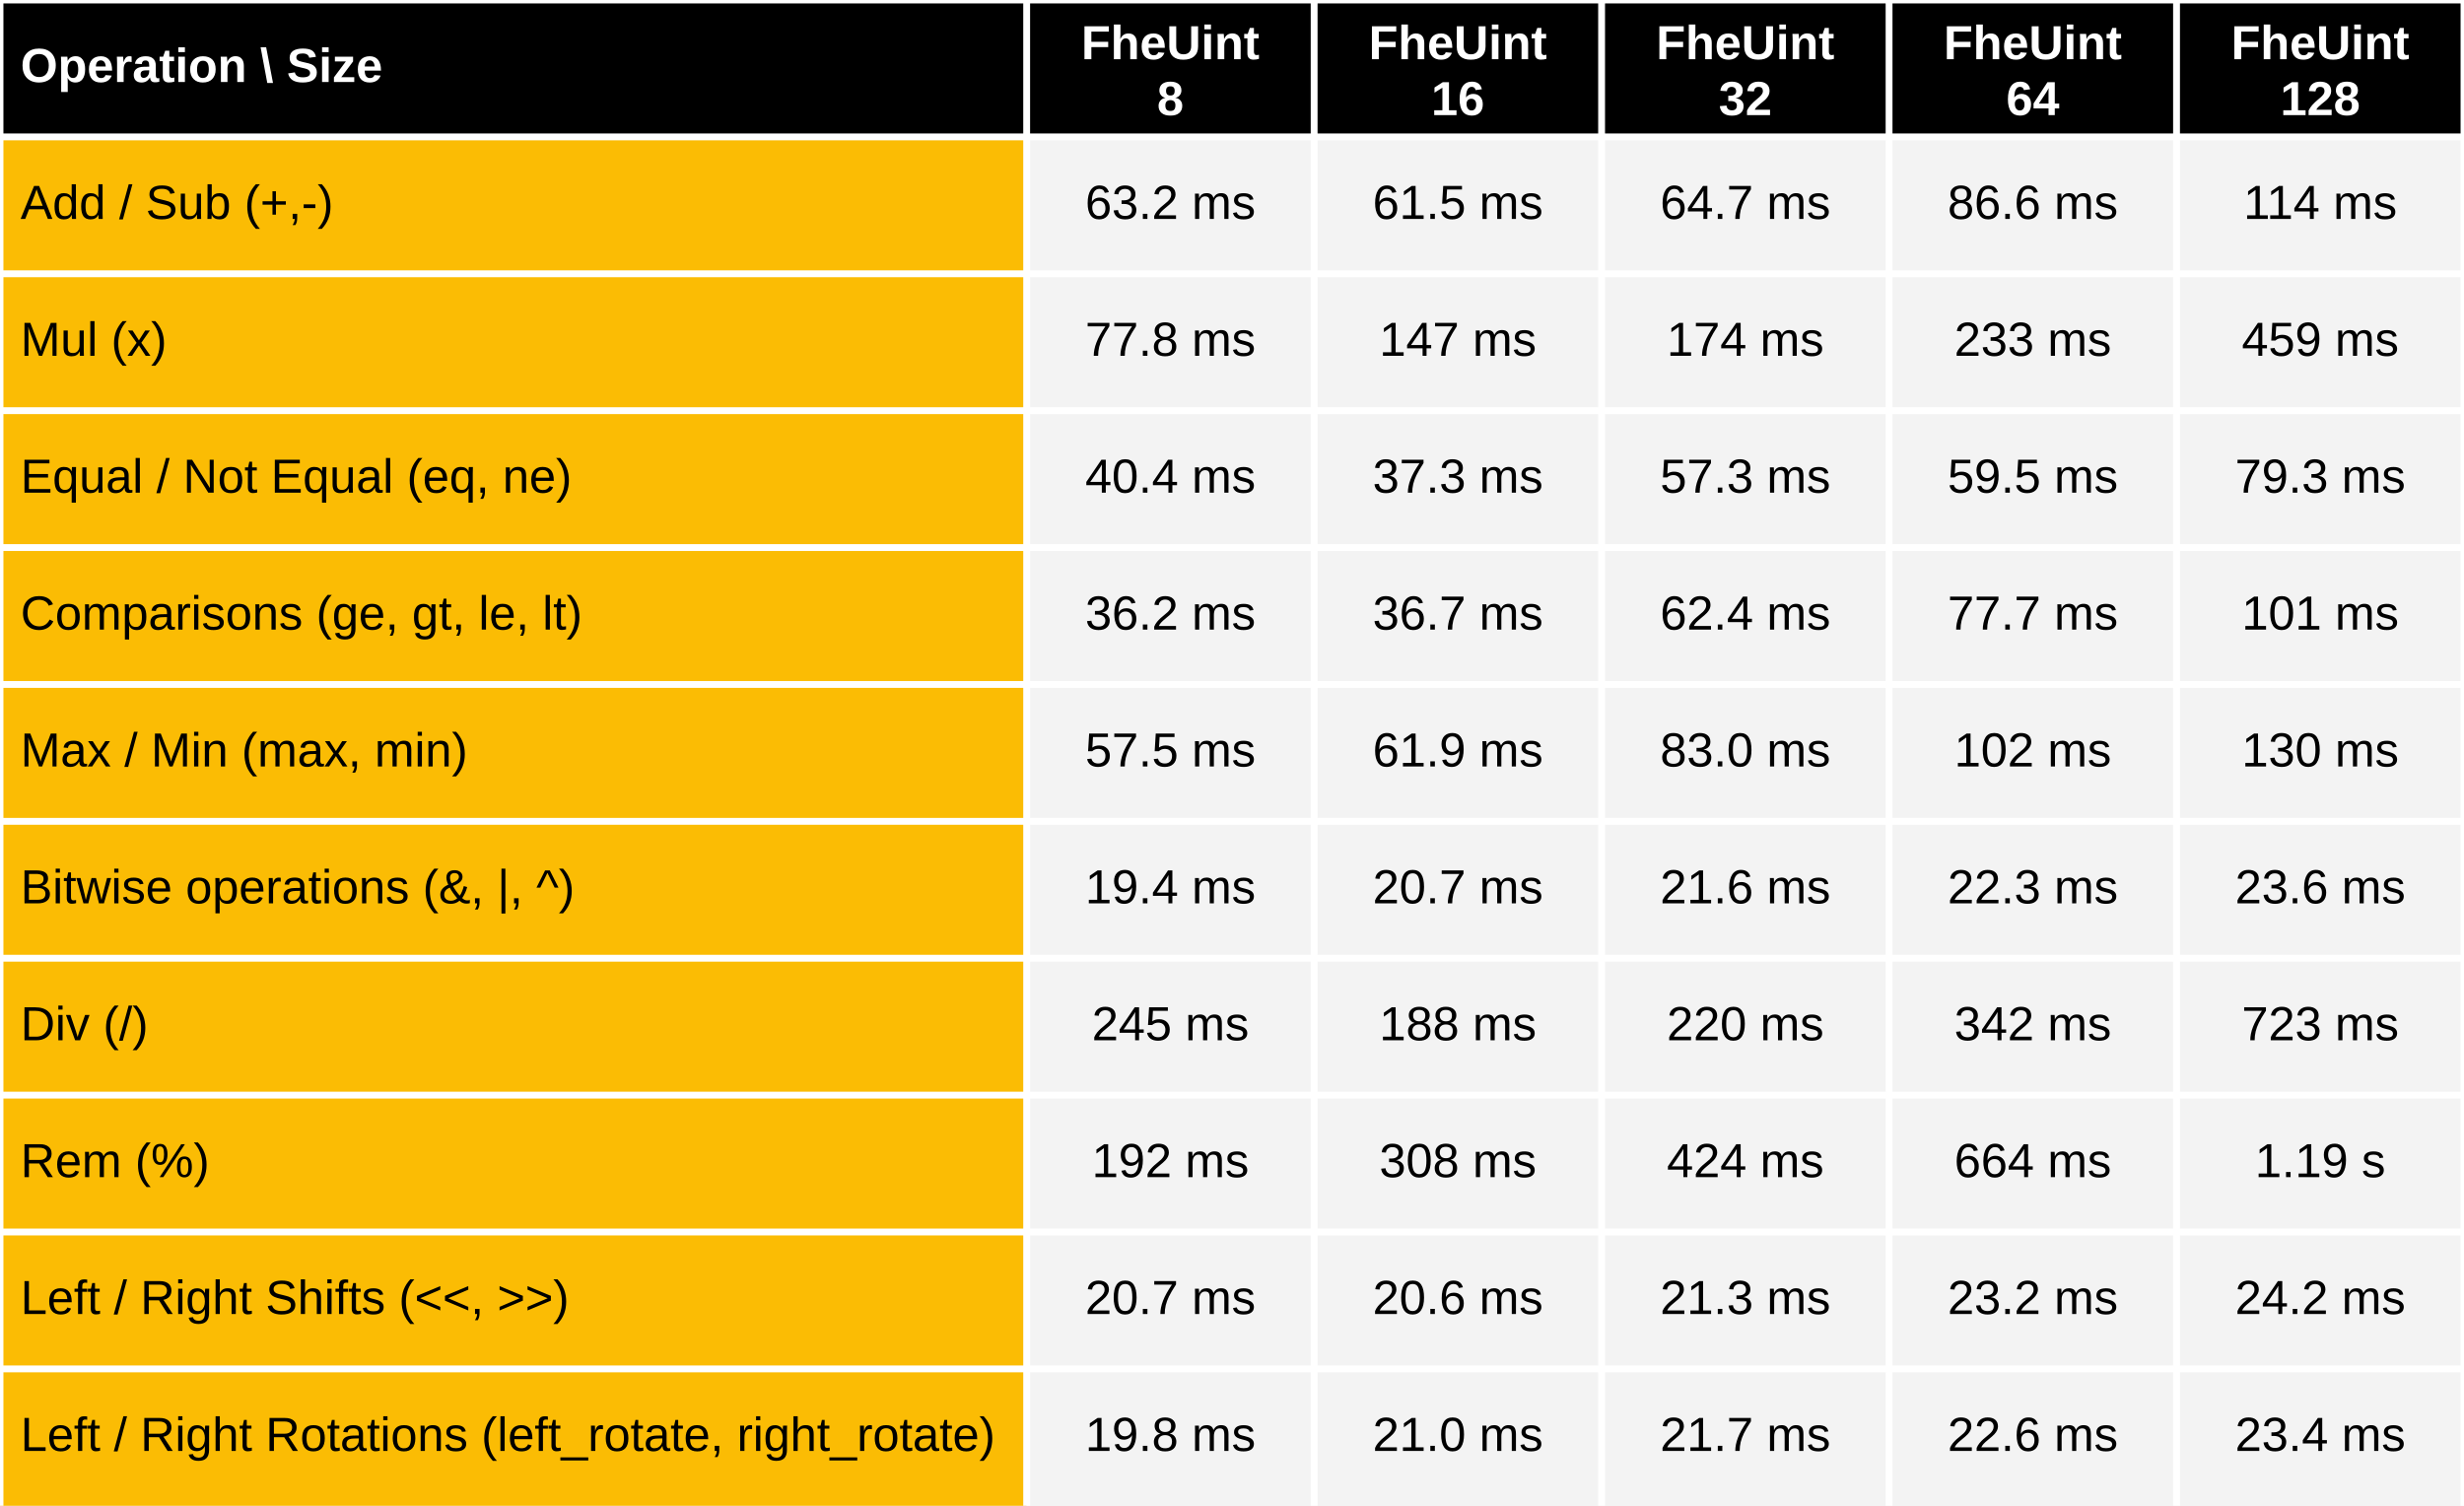
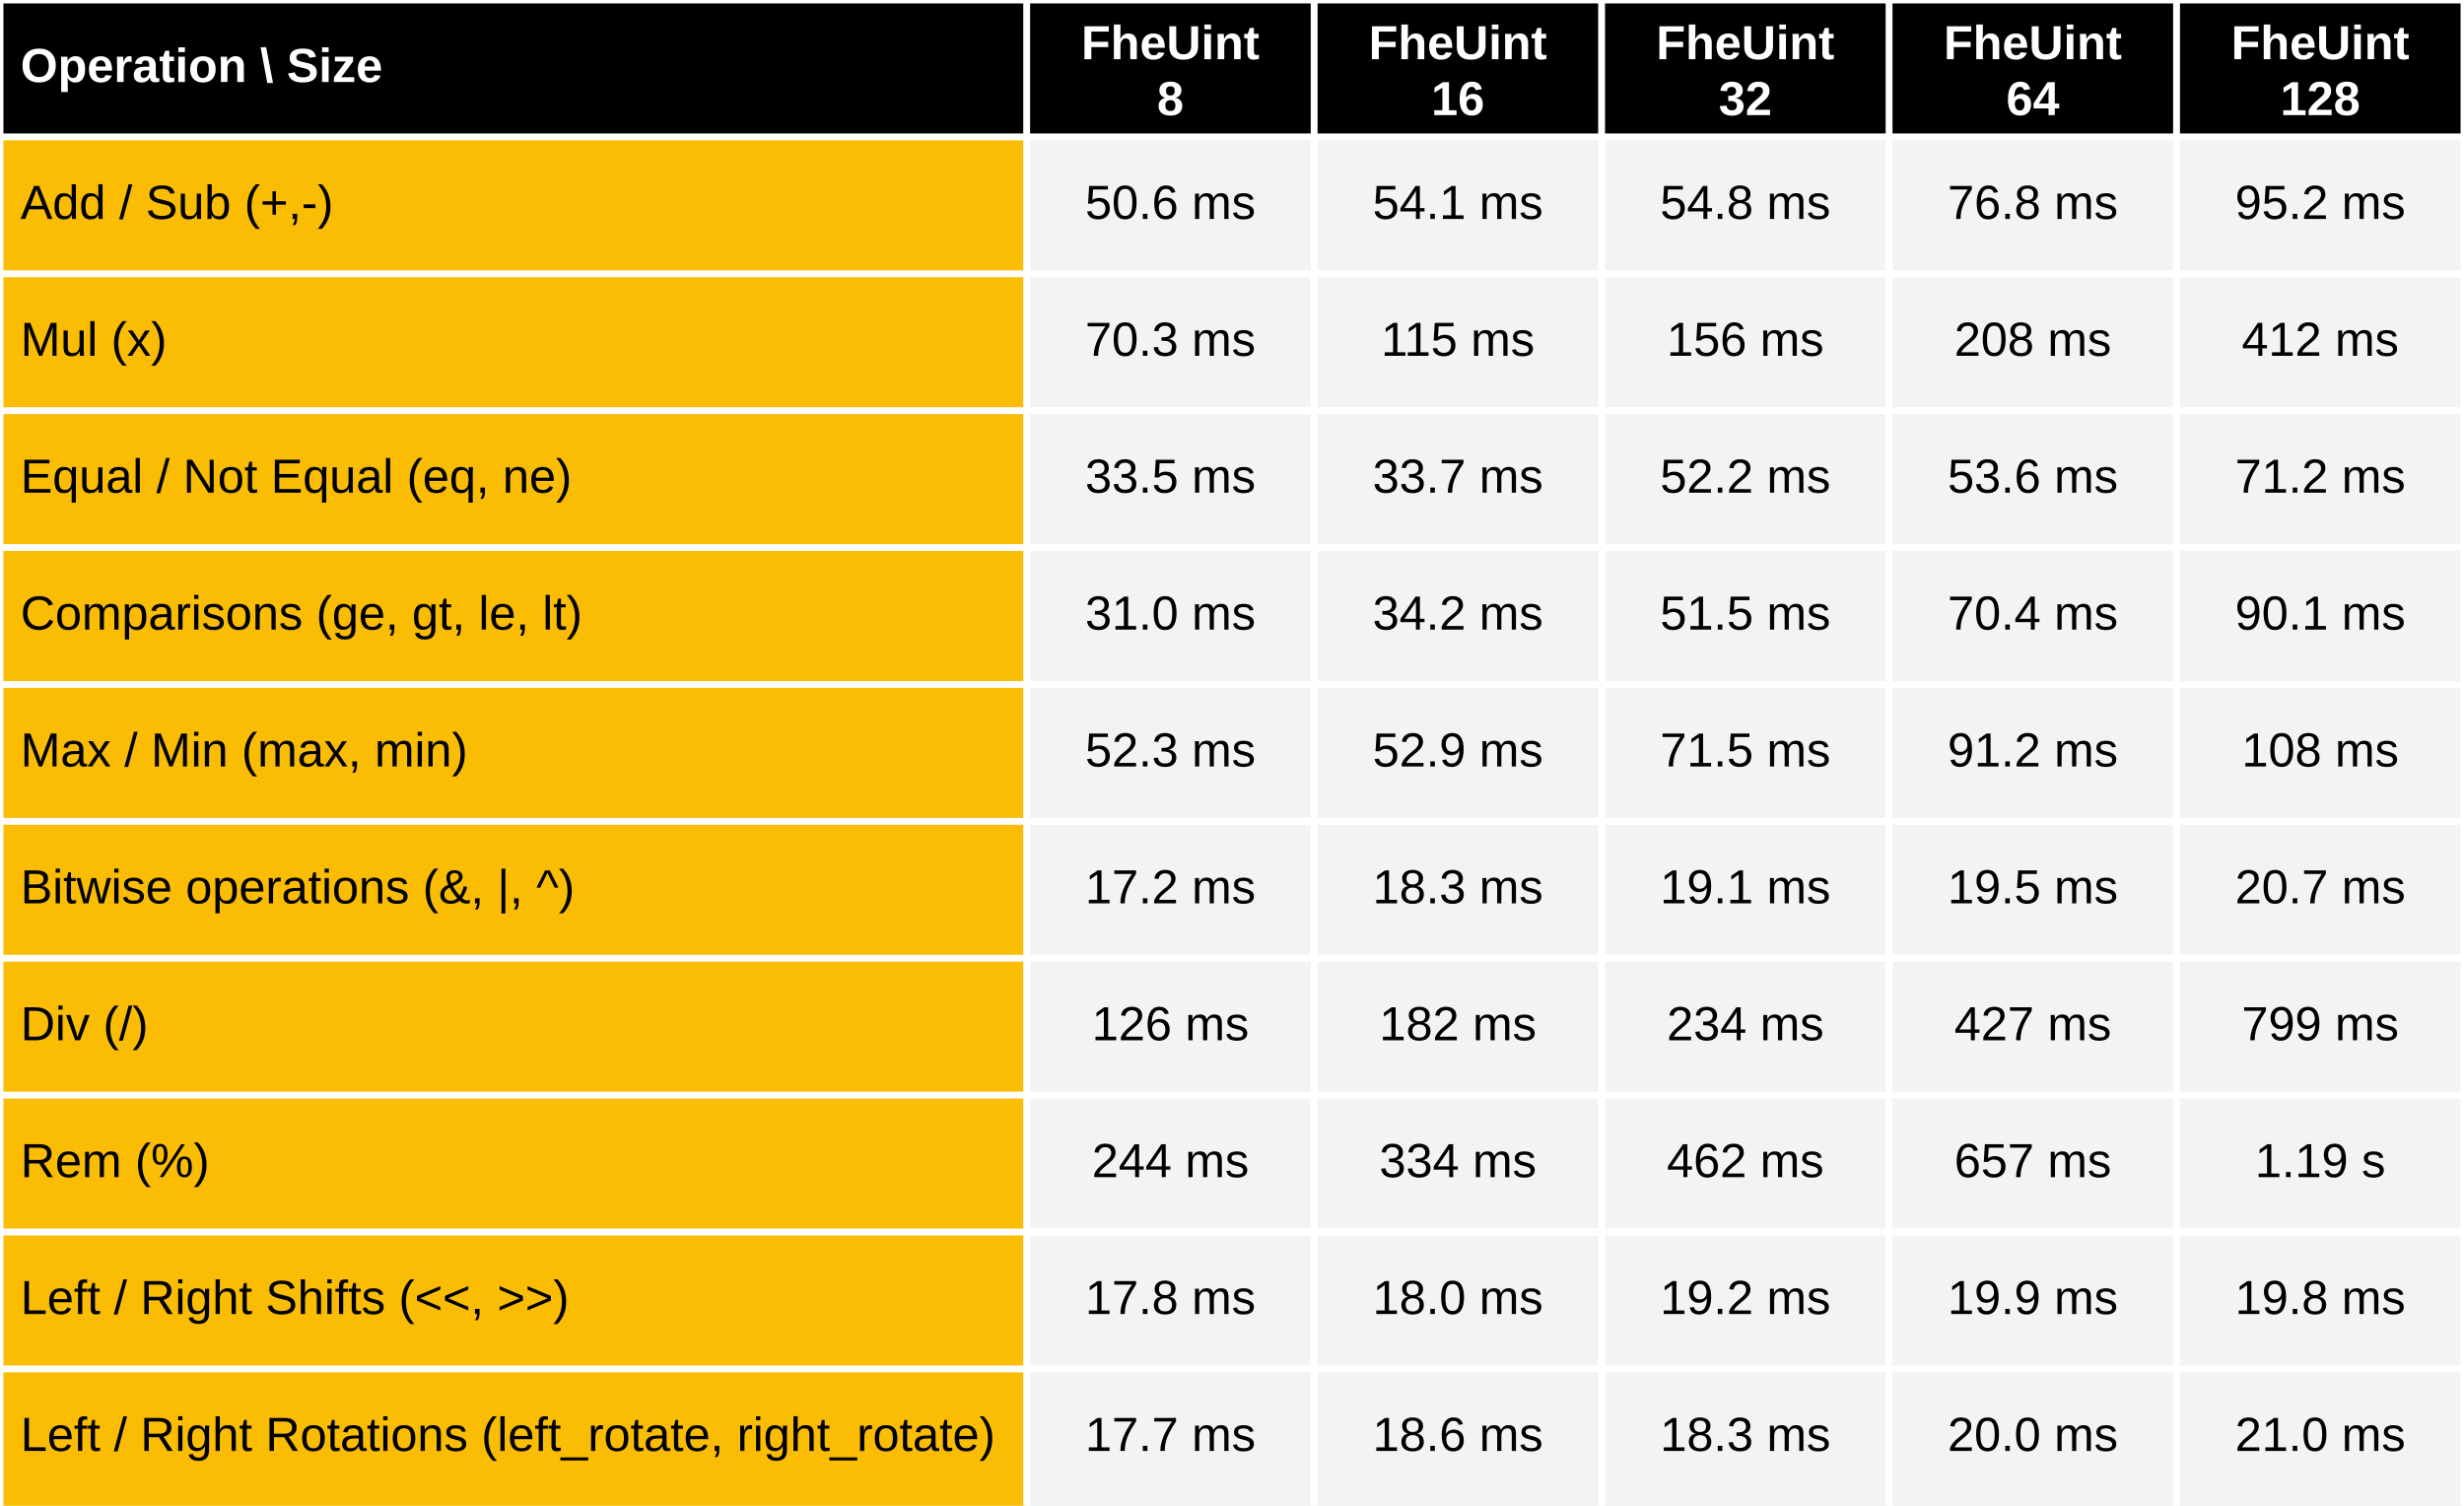
<svg xmlns="http://www.w3.org/2000/svg" viewBox="0 0 720 440" preserveAspectRatio="meet" width="100%" height="440">
  <rect x="0" y="0" width="720" height="40" fill="black" />
  <text dominant-baseline="middle" text-anchor="start" font-family="Arial" font-size="14" font-weight="bold" fill="white" x="6" y="20.0">Operation \ Size</text>
  <text dominant-baseline="middle" text-anchor="middle" font-family="Arial" font-size="14" font-weight="bold" fill="white" x="342.0" y="13.333">FheUint</text>
  <text dominant-baseline="middle" text-anchor="middle" font-family="Arial" font-size="14" font-weight="bold" fill="white" x="342.0" y="29.667">8</text>
  <text dominant-baseline="middle" text-anchor="middle" font-family="Arial" font-size="14" font-weight="bold" fill="white" x="426.0" y="13.333">FheUint</text>
  <text dominant-baseline="middle" text-anchor="middle" font-family="Arial" font-size="14" font-weight="bold" fill="white" x="426.0" y="29.667">16</text>
  <text dominant-baseline="middle" text-anchor="middle" font-family="Arial" font-size="14" font-weight="bold" fill="white" x="510.0" y="13.333">FheUint</text>
  <text dominant-baseline="middle" text-anchor="middle" font-family="Arial" font-size="14" font-weight="bold" fill="white" x="510.0" y="29.667">32</text>
  <text dominant-baseline="middle" text-anchor="middle" font-family="Arial" font-size="14" font-weight="bold" fill="white" x="594.0" y="13.333">FheUint</text>
  <text dominant-baseline="middle" text-anchor="middle" font-family="Arial" font-size="14" font-weight="bold" fill="white" x="594.0" y="29.667">64</text>
  <text dominant-baseline="middle" text-anchor="middle" font-family="Arial" font-size="14" font-weight="bold" fill="white" x="678.0" y="13.333">FheUint</text>
  <text dominant-baseline="middle" text-anchor="middle" font-family="Arial" font-size="14" font-weight="bold" fill="white" x="678.0" y="29.667">128</text>
  <rect x="0" y="40" width="300" height="400" fill="#fbbc04" />
  <rect x="300" y="40" width="420" height="400" fill="#f3f3f3" />
  <text dominant-baseline="middle" text-anchor="start" font-family="Arial" font-size="14" font-weight="normal" fill="black" x="6" y="60.0">Add / Sub (+,-)</text>
-   <text dominant-baseline="middle" text-anchor="middle" font-family="Arial" font-size="14" font-weight="normal" fill="black" x="342.0" y="60.0">63.2 ms</text>
-   <text dominant-baseline="middle" text-anchor="middle" font-family="Arial" font-size="14" font-weight="normal" fill="black" x="426.0" y="60.0">61.5 ms</text>
-   <text dominant-baseline="middle" text-anchor="middle" font-family="Arial" font-size="14" font-weight="normal" fill="black" x="510.0" y="60.0">64.7 ms</text>
-   <text dominant-baseline="middle" text-anchor="middle" font-family="Arial" font-size="14" font-weight="normal" fill="black" x="594.0" y="60.0">86.6 ms</text>
-   <text dominant-baseline="middle" text-anchor="middle" font-family="Arial" font-size="14" font-weight="normal" fill="black" x="678.0" y="60.0">114 ms</text>
+   <text dominant-baseline="middle" text-anchor="middle" font-family="Arial" font-size="14" font-weight="normal" fill="black" x="342.0" y="60.0">50.6 ms</text>
+   <text dominant-baseline="middle" text-anchor="middle" font-family="Arial" font-size="14" font-weight="normal" fill="black" x="426.0" y="60.0">54.1 ms</text>
+   <text dominant-baseline="middle" text-anchor="middle" font-family="Arial" font-size="14" font-weight="normal" fill="black" x="510.0" y="60.0">54.8 ms</text>
+   <text dominant-baseline="middle" text-anchor="middle" font-family="Arial" font-size="14" font-weight="normal" fill="black" x="594.0" y="60.0">76.8 ms</text>
+   <text dominant-baseline="middle" text-anchor="middle" font-family="Arial" font-size="14" font-weight="normal" fill="black" x="678.0" y="60.0">95.2 ms</text>
  <text dominant-baseline="middle" text-anchor="start" font-family="Arial" font-size="14" font-weight="normal" fill="black" x="6" y="100.0">Mul (x)</text>
-   <text dominant-baseline="middle" text-anchor="middle" font-family="Arial" font-size="14" font-weight="normal" fill="black" x="342.0" y="100.0">77.8 ms</text>
-   <text dominant-baseline="middle" text-anchor="middle" font-family="Arial" font-size="14" font-weight="normal" fill="black" x="426.0" y="100.0">147 ms</text>
-   <text dominant-baseline="middle" text-anchor="middle" font-family="Arial" font-size="14" font-weight="normal" fill="black" x="510.0" y="100.0">174 ms</text>
-   <text dominant-baseline="middle" text-anchor="middle" font-family="Arial" font-size="14" font-weight="normal" fill="black" x="594.0" y="100.0">233 ms</text>
-   <text dominant-baseline="middle" text-anchor="middle" font-family="Arial" font-size="14" font-weight="normal" fill="black" x="678.0" y="100.0">459 ms</text>
+   <text dominant-baseline="middle" text-anchor="middle" font-family="Arial" font-size="14" font-weight="normal" fill="black" x="342.0" y="100.0">70.3 ms</text>
+   <text dominant-baseline="middle" text-anchor="middle" font-family="Arial" font-size="14" font-weight="normal" fill="black" x="426.0" y="100.0">115 ms</text>
+   <text dominant-baseline="middle" text-anchor="middle" font-family="Arial" font-size="14" font-weight="normal" fill="black" x="510.0" y="100.0">156 ms</text>
+   <text dominant-baseline="middle" text-anchor="middle" font-family="Arial" font-size="14" font-weight="normal" fill="black" x="594.0" y="100.0">208 ms</text>
+   <text dominant-baseline="middle" text-anchor="middle" font-family="Arial" font-size="14" font-weight="normal" fill="black" x="678.0" y="100.0">412 ms</text>
  <text dominant-baseline="middle" text-anchor="start" font-family="Arial" font-size="14" font-weight="normal" fill="black" x="6" y="140.0">Equal / Not Equal (eq, ne)</text>
-   <text dominant-baseline="middle" text-anchor="middle" font-family="Arial" font-size="14" font-weight="normal" fill="black" x="342.0" y="140.0">40.4 ms</text>
-   <text dominant-baseline="middle" text-anchor="middle" font-family="Arial" font-size="14" font-weight="normal" fill="black" x="426.0" y="140.0">37.3 ms</text>
-   <text dominant-baseline="middle" text-anchor="middle" font-family="Arial" font-size="14" font-weight="normal" fill="black" x="510.0" y="140.0">57.3 ms</text>
-   <text dominant-baseline="middle" text-anchor="middle" font-family="Arial" font-size="14" font-weight="normal" fill="black" x="594.0" y="140.0">59.5 ms</text>
-   <text dominant-baseline="middle" text-anchor="middle" font-family="Arial" font-size="14" font-weight="normal" fill="black" x="678.0" y="140.0">79.3 ms</text>
+   <text dominant-baseline="middle" text-anchor="middle" font-family="Arial" font-size="14" font-weight="normal" fill="black" x="342.0" y="140.0">33.5 ms</text>
+   <text dominant-baseline="middle" text-anchor="middle" font-family="Arial" font-size="14" font-weight="normal" fill="black" x="426.0" y="140.0">33.7 ms</text>
+   <text dominant-baseline="middle" text-anchor="middle" font-family="Arial" font-size="14" font-weight="normal" fill="black" x="510.0" y="140.0">52.2 ms</text>
+   <text dominant-baseline="middle" text-anchor="middle" font-family="Arial" font-size="14" font-weight="normal" fill="black" x="594.0" y="140.0">53.6 ms</text>
+   <text dominant-baseline="middle" text-anchor="middle" font-family="Arial" font-size="14" font-weight="normal" fill="black" x="678.0" y="140.0">71.2 ms</text>
  <text dominant-baseline="middle" text-anchor="start" font-family="Arial" font-size="14" font-weight="normal" fill="black" x="6" y="180.0">Comparisons (ge, gt, le, lt)</text>
-   <text dominant-baseline="middle" text-anchor="middle" font-family="Arial" font-size="14" font-weight="normal" fill="black" x="342.0" y="180.0">36.2 ms</text>
-   <text dominant-baseline="middle" text-anchor="middle" font-family="Arial" font-size="14" font-weight="normal" fill="black" x="426.0" y="180.0">36.7 ms</text>
-   <text dominant-baseline="middle" text-anchor="middle" font-family="Arial" font-size="14" font-weight="normal" fill="black" x="510.0" y="180.0">62.4 ms</text>
-   <text dominant-baseline="middle" text-anchor="middle" font-family="Arial" font-size="14" font-weight="normal" fill="black" x="594.0" y="180.0">77.7 ms</text>
-   <text dominant-baseline="middle" text-anchor="middle" font-family="Arial" font-size="14" font-weight="normal" fill="black" x="678.0" y="180.0">101 ms</text>
+   <text dominant-baseline="middle" text-anchor="middle" font-family="Arial" font-size="14" font-weight="normal" fill="black" x="342.0" y="180.0">31.0 ms</text>
+   <text dominant-baseline="middle" text-anchor="middle" font-family="Arial" font-size="14" font-weight="normal" fill="black" x="426.0" y="180.0">34.2 ms</text>
+   <text dominant-baseline="middle" text-anchor="middle" font-family="Arial" font-size="14" font-weight="normal" fill="black" x="510.0" y="180.0">51.5 ms</text>
+   <text dominant-baseline="middle" text-anchor="middle" font-family="Arial" font-size="14" font-weight="normal" fill="black" x="594.0" y="180.0">70.4 ms</text>
+   <text dominant-baseline="middle" text-anchor="middle" font-family="Arial" font-size="14" font-weight="normal" fill="black" x="678.0" y="180.0">90.1 ms</text>
  <text dominant-baseline="middle" text-anchor="start" font-family="Arial" font-size="14" font-weight="normal" fill="black" x="6" y="220.0">Max / Min (max, min)</text>
-   <text dominant-baseline="middle" text-anchor="middle" font-family="Arial" font-size="14" font-weight="normal" fill="black" x="342.0" y="220.0">57.5 ms</text>
-   <text dominant-baseline="middle" text-anchor="middle" font-family="Arial" font-size="14" font-weight="normal" fill="black" x="426.0" y="220.0">61.9 ms</text>
-   <text dominant-baseline="middle" text-anchor="middle" font-family="Arial" font-size="14" font-weight="normal" fill="black" x="510.0" y="220.0">83.0 ms</text>
-   <text dominant-baseline="middle" text-anchor="middle" font-family="Arial" font-size="14" font-weight="normal" fill="black" x="594.0" y="220.0">102 ms</text>
-   <text dominant-baseline="middle" text-anchor="middle" font-family="Arial" font-size="14" font-weight="normal" fill="black" x="678.0" y="220.0">130 ms</text>
+   <text dominant-baseline="middle" text-anchor="middle" font-family="Arial" font-size="14" font-weight="normal" fill="black" x="342.0" y="220.0">52.3 ms</text>
+   <text dominant-baseline="middle" text-anchor="middle" font-family="Arial" font-size="14" font-weight="normal" fill="black" x="426.0" y="220.0">52.9 ms</text>
+   <text dominant-baseline="middle" text-anchor="middle" font-family="Arial" font-size="14" font-weight="normal" fill="black" x="510.0" y="220.0">71.5 ms</text>
+   <text dominant-baseline="middle" text-anchor="middle" font-family="Arial" font-size="14" font-weight="normal" fill="black" x="594.0" y="220.0">91.2 ms</text>
+   <text dominant-baseline="middle" text-anchor="middle" font-family="Arial" font-size="14" font-weight="normal" fill="black" x="678.0" y="220.0">108 ms</text>
  <text dominant-baseline="middle" text-anchor="start" font-family="Arial" font-size="14" font-weight="normal" fill="black" x="6" y="260.0">Bitwise operations (&amp;, |, ^)</text>
-   <text dominant-baseline="middle" text-anchor="middle" font-family="Arial" font-size="14" font-weight="normal" fill="black" x="342.0" y="260.0">19.4 ms</text>
-   <text dominant-baseline="middle" text-anchor="middle" font-family="Arial" font-size="14" font-weight="normal" fill="black" x="426.0" y="260.0">20.7 ms</text>
-   <text dominant-baseline="middle" text-anchor="middle" font-family="Arial" font-size="14" font-weight="normal" fill="black" x="510.0" y="260.0">21.6 ms</text>
-   <text dominant-baseline="middle" text-anchor="middle" font-family="Arial" font-size="14" font-weight="normal" fill="black" x="594.0" y="260.0">22.3 ms</text>
-   <text dominant-baseline="middle" text-anchor="middle" font-family="Arial" font-size="14" font-weight="normal" fill="black" x="678.0" y="260.0">23.6 ms</text>
+   <text dominant-baseline="middle" text-anchor="middle" font-family="Arial" font-size="14" font-weight="normal" fill="black" x="342.0" y="260.0">17.2 ms</text>
+   <text dominant-baseline="middle" text-anchor="middle" font-family="Arial" font-size="14" font-weight="normal" fill="black" x="426.0" y="260.0">18.3 ms</text>
+   <text dominant-baseline="middle" text-anchor="middle" font-family="Arial" font-size="14" font-weight="normal" fill="black" x="510.0" y="260.0">19.1 ms</text>
+   <text dominant-baseline="middle" text-anchor="middle" font-family="Arial" font-size="14" font-weight="normal" fill="black" x="594.0" y="260.0">19.5 ms</text>
+   <text dominant-baseline="middle" text-anchor="middle" font-family="Arial" font-size="14" font-weight="normal" fill="black" x="678.0" y="260.0">20.7 ms</text>
  <text dominant-baseline="middle" text-anchor="start" font-family="Arial" font-size="14" font-weight="normal" fill="black" x="6" y="300.0">Div  (/)</text>
-   <text dominant-baseline="middle" text-anchor="middle" font-family="Arial" font-size="14" font-weight="normal" fill="black" x="342.0" y="300.0">245 ms</text>
-   <text dominant-baseline="middle" text-anchor="middle" font-family="Arial" font-size="14" font-weight="normal" fill="black" x="426.0" y="300.0">188 ms</text>
-   <text dominant-baseline="middle" text-anchor="middle" font-family="Arial" font-size="14" font-weight="normal" fill="black" x="510.0" y="300.0">220 ms</text>
-   <text dominant-baseline="middle" text-anchor="middle" font-family="Arial" font-size="14" font-weight="normal" fill="black" x="594.0" y="300.0">342 ms</text>
-   <text dominant-baseline="middle" text-anchor="middle" font-family="Arial" font-size="14" font-weight="normal" fill="black" x="678.0" y="300.0">723 ms</text>
+   <text dominant-baseline="middle" text-anchor="middle" font-family="Arial" font-size="14" font-weight="normal" fill="black" x="342.0" y="300.0">126 ms</text>
+   <text dominant-baseline="middle" text-anchor="middle" font-family="Arial" font-size="14" font-weight="normal" fill="black" x="426.0" y="300.0">182 ms</text>
+   <text dominant-baseline="middle" text-anchor="middle" font-family="Arial" font-size="14" font-weight="normal" fill="black" x="510.0" y="300.0">234 ms</text>
+   <text dominant-baseline="middle" text-anchor="middle" font-family="Arial" font-size="14" font-weight="normal" fill="black" x="594.0" y="300.0">427 ms</text>
+   <text dominant-baseline="middle" text-anchor="middle" font-family="Arial" font-size="14" font-weight="normal" fill="black" x="678.0" y="300.0">799 ms</text>
  <text dominant-baseline="middle" text-anchor="start" font-family="Arial" font-size="14" font-weight="normal" fill="black" x="6" y="340.0">Rem  (%)</text>
-   <text dominant-baseline="middle" text-anchor="middle" font-family="Arial" font-size="14" font-weight="normal" fill="black" x="342.0" y="340.0">192 ms</text>
-   <text dominant-baseline="middle" text-anchor="middle" font-family="Arial" font-size="14" font-weight="normal" fill="black" x="426.0" y="340.0">308 ms</text>
-   <text dominant-baseline="middle" text-anchor="middle" font-family="Arial" font-size="14" font-weight="normal" fill="black" x="510.0" y="340.0">424 ms</text>
-   <text dominant-baseline="middle" text-anchor="middle" font-family="Arial" font-size="14" font-weight="normal" fill="black" x="594.0" y="340.0">664 ms</text>
+   <text dominant-baseline="middle" text-anchor="middle" font-family="Arial" font-size="14" font-weight="normal" fill="black" x="342.0" y="340.0">244 ms</text>
+   <text dominant-baseline="middle" text-anchor="middle" font-family="Arial" font-size="14" font-weight="normal" fill="black" x="426.0" y="340.0">334 ms</text>
+   <text dominant-baseline="middle" text-anchor="middle" font-family="Arial" font-size="14" font-weight="normal" fill="black" x="510.0" y="340.0">462 ms</text>
+   <text dominant-baseline="middle" text-anchor="middle" font-family="Arial" font-size="14" font-weight="normal" fill="black" x="594.0" y="340.0">657 ms</text>
  <text dominant-baseline="middle" text-anchor="middle" font-family="Arial" font-size="14" font-weight="normal" fill="black" x="678.0" y="340.0">1.19 s</text>
  <text dominant-baseline="middle" text-anchor="start" font-family="Arial" font-size="14" font-weight="normal" fill="black" x="6" y="380.0">Left / Right Shifts (&lt;&lt;, &gt;&gt;)</text>
-   <text dominant-baseline="middle" text-anchor="middle" font-family="Arial" font-size="14" font-weight="normal" fill="black" x="342.0" y="380.0">20.7 ms</text>
-   <text dominant-baseline="middle" text-anchor="middle" font-family="Arial" font-size="14" font-weight="normal" fill="black" x="426.0" y="380.0">20.6 ms</text>
-   <text dominant-baseline="middle" text-anchor="middle" font-family="Arial" font-size="14" font-weight="normal" fill="black" x="510.0" y="380.0">21.3 ms</text>
-   <text dominant-baseline="middle" text-anchor="middle" font-family="Arial" font-size="14" font-weight="normal" fill="black" x="594.0" y="380.0">23.2 ms</text>
-   <text dominant-baseline="middle" text-anchor="middle" font-family="Arial" font-size="14" font-weight="normal" fill="black" x="678.0" y="380.0">24.2 ms</text>
+   <text dominant-baseline="middle" text-anchor="middle" font-family="Arial" font-size="14" font-weight="normal" fill="black" x="342.0" y="380.0">17.8 ms</text>
+   <text dominant-baseline="middle" text-anchor="middle" font-family="Arial" font-size="14" font-weight="normal" fill="black" x="426.0" y="380.0">18.0 ms</text>
+   <text dominant-baseline="middle" text-anchor="middle" font-family="Arial" font-size="14" font-weight="normal" fill="black" x="510.0" y="380.0">19.2 ms</text>
+   <text dominant-baseline="middle" text-anchor="middle" font-family="Arial" font-size="14" font-weight="normal" fill="black" x="594.0" y="380.0">19.9 ms</text>
+   <text dominant-baseline="middle" text-anchor="middle" font-family="Arial" font-size="14" font-weight="normal" fill="black" x="678.0" y="380.0">19.8 ms</text>
  <text dominant-baseline="middle" text-anchor="start" font-family="Arial" font-size="14" font-weight="normal" fill="black" x="6" y="420.0">Left / Right Rotations (left_rotate, right_rotate)</text>
-   <text dominant-baseline="middle" text-anchor="middle" font-family="Arial" font-size="14" font-weight="normal" fill="black" x="342.0" y="420.0">19.8 ms</text>
-   <text dominant-baseline="middle" text-anchor="middle" font-family="Arial" font-size="14" font-weight="normal" fill="black" x="426.0" y="420.0">21.0 ms</text>
-   <text dominant-baseline="middle" text-anchor="middle" font-family="Arial" font-size="14" font-weight="normal" fill="black" x="510.0" y="420.0">21.7 ms</text>
-   <text dominant-baseline="middle" text-anchor="middle" font-family="Arial" font-size="14" font-weight="normal" fill="black" x="594.0" y="420.0">22.6 ms</text>
-   <text dominant-baseline="middle" text-anchor="middle" font-family="Arial" font-size="14" font-weight="normal" fill="black" x="678.0" y="420.0">23.4 ms</text>
+   <text dominant-baseline="middle" text-anchor="middle" font-family="Arial" font-size="14" font-weight="normal" fill="black" x="342.0" y="420.0">17.7 ms</text>
+   <text dominant-baseline="middle" text-anchor="middle" font-family="Arial" font-size="14" font-weight="normal" fill="black" x="426.0" y="420.0">18.6 ms</text>
+   <text dominant-baseline="middle" text-anchor="middle" font-family="Arial" font-size="14" font-weight="normal" fill="black" x="510.0" y="420.0">18.3 ms</text>
+   <text dominant-baseline="middle" text-anchor="middle" font-family="Arial" font-size="14" font-weight="normal" fill="black" x="594.0" y="420.0">20.0 ms</text>
+   <text dominant-baseline="middle" text-anchor="middle" font-family="Arial" font-size="14" font-weight="normal" fill="black" x="678.0" y="420.0">21.0 ms</text>
  <line stroke="white" stroke-width="2" x1="0" y1="0" x2="720" y2="0" />
  <line stroke="white" stroke-width="2" x1="0" y1="40" x2="720" y2="40" />
  <line stroke="white" stroke-width="2" x1="0" y1="80" x2="720" y2="80" />
  <line stroke="white" stroke-width="2" x1="0" y1="120" x2="720" y2="120" />
  <line stroke="white" stroke-width="2" x1="0" y1="160" x2="720" y2="160" />
  <line stroke="white" stroke-width="2" x1="0" y1="200" x2="720" y2="200" />
  <line stroke="white" stroke-width="2" x1="0" y1="240" x2="720" y2="240" />
  <line stroke="white" stroke-width="2" x1="0" y1="280" x2="720" y2="280" />
  <line stroke="white" stroke-width="2" x1="0" y1="320" x2="720" y2="320" />
  <line stroke="white" stroke-width="2" x1="0" y1="360" x2="720" y2="360" />
  <line stroke="white" stroke-width="2" x1="0" y1="400" x2="720" y2="400" />
  <line stroke="white" stroke-width="2" x1="0" y1="0" x2="0" y2="440" />
  <line stroke="white" stroke-width="2" x1="300.0" y1="0" x2="300.0" y2="440" />
  <line stroke="white" stroke-width="2" x1="384.0" y1="0" x2="384.0" y2="440" />
  <line stroke="white" stroke-width="2" x1="468.0" y1="0" x2="468.0" y2="440" />
  <line stroke="white" stroke-width="2" x1="552.0" y1="0" x2="552.0" y2="440" />
  <line stroke="white" stroke-width="2" x1="636.0" y1="0" x2="636.0" y2="440" />
  <line stroke="white" stroke-width="2" x1="720.0" y1="0" x2="720.0" y2="440" />
</svg>
